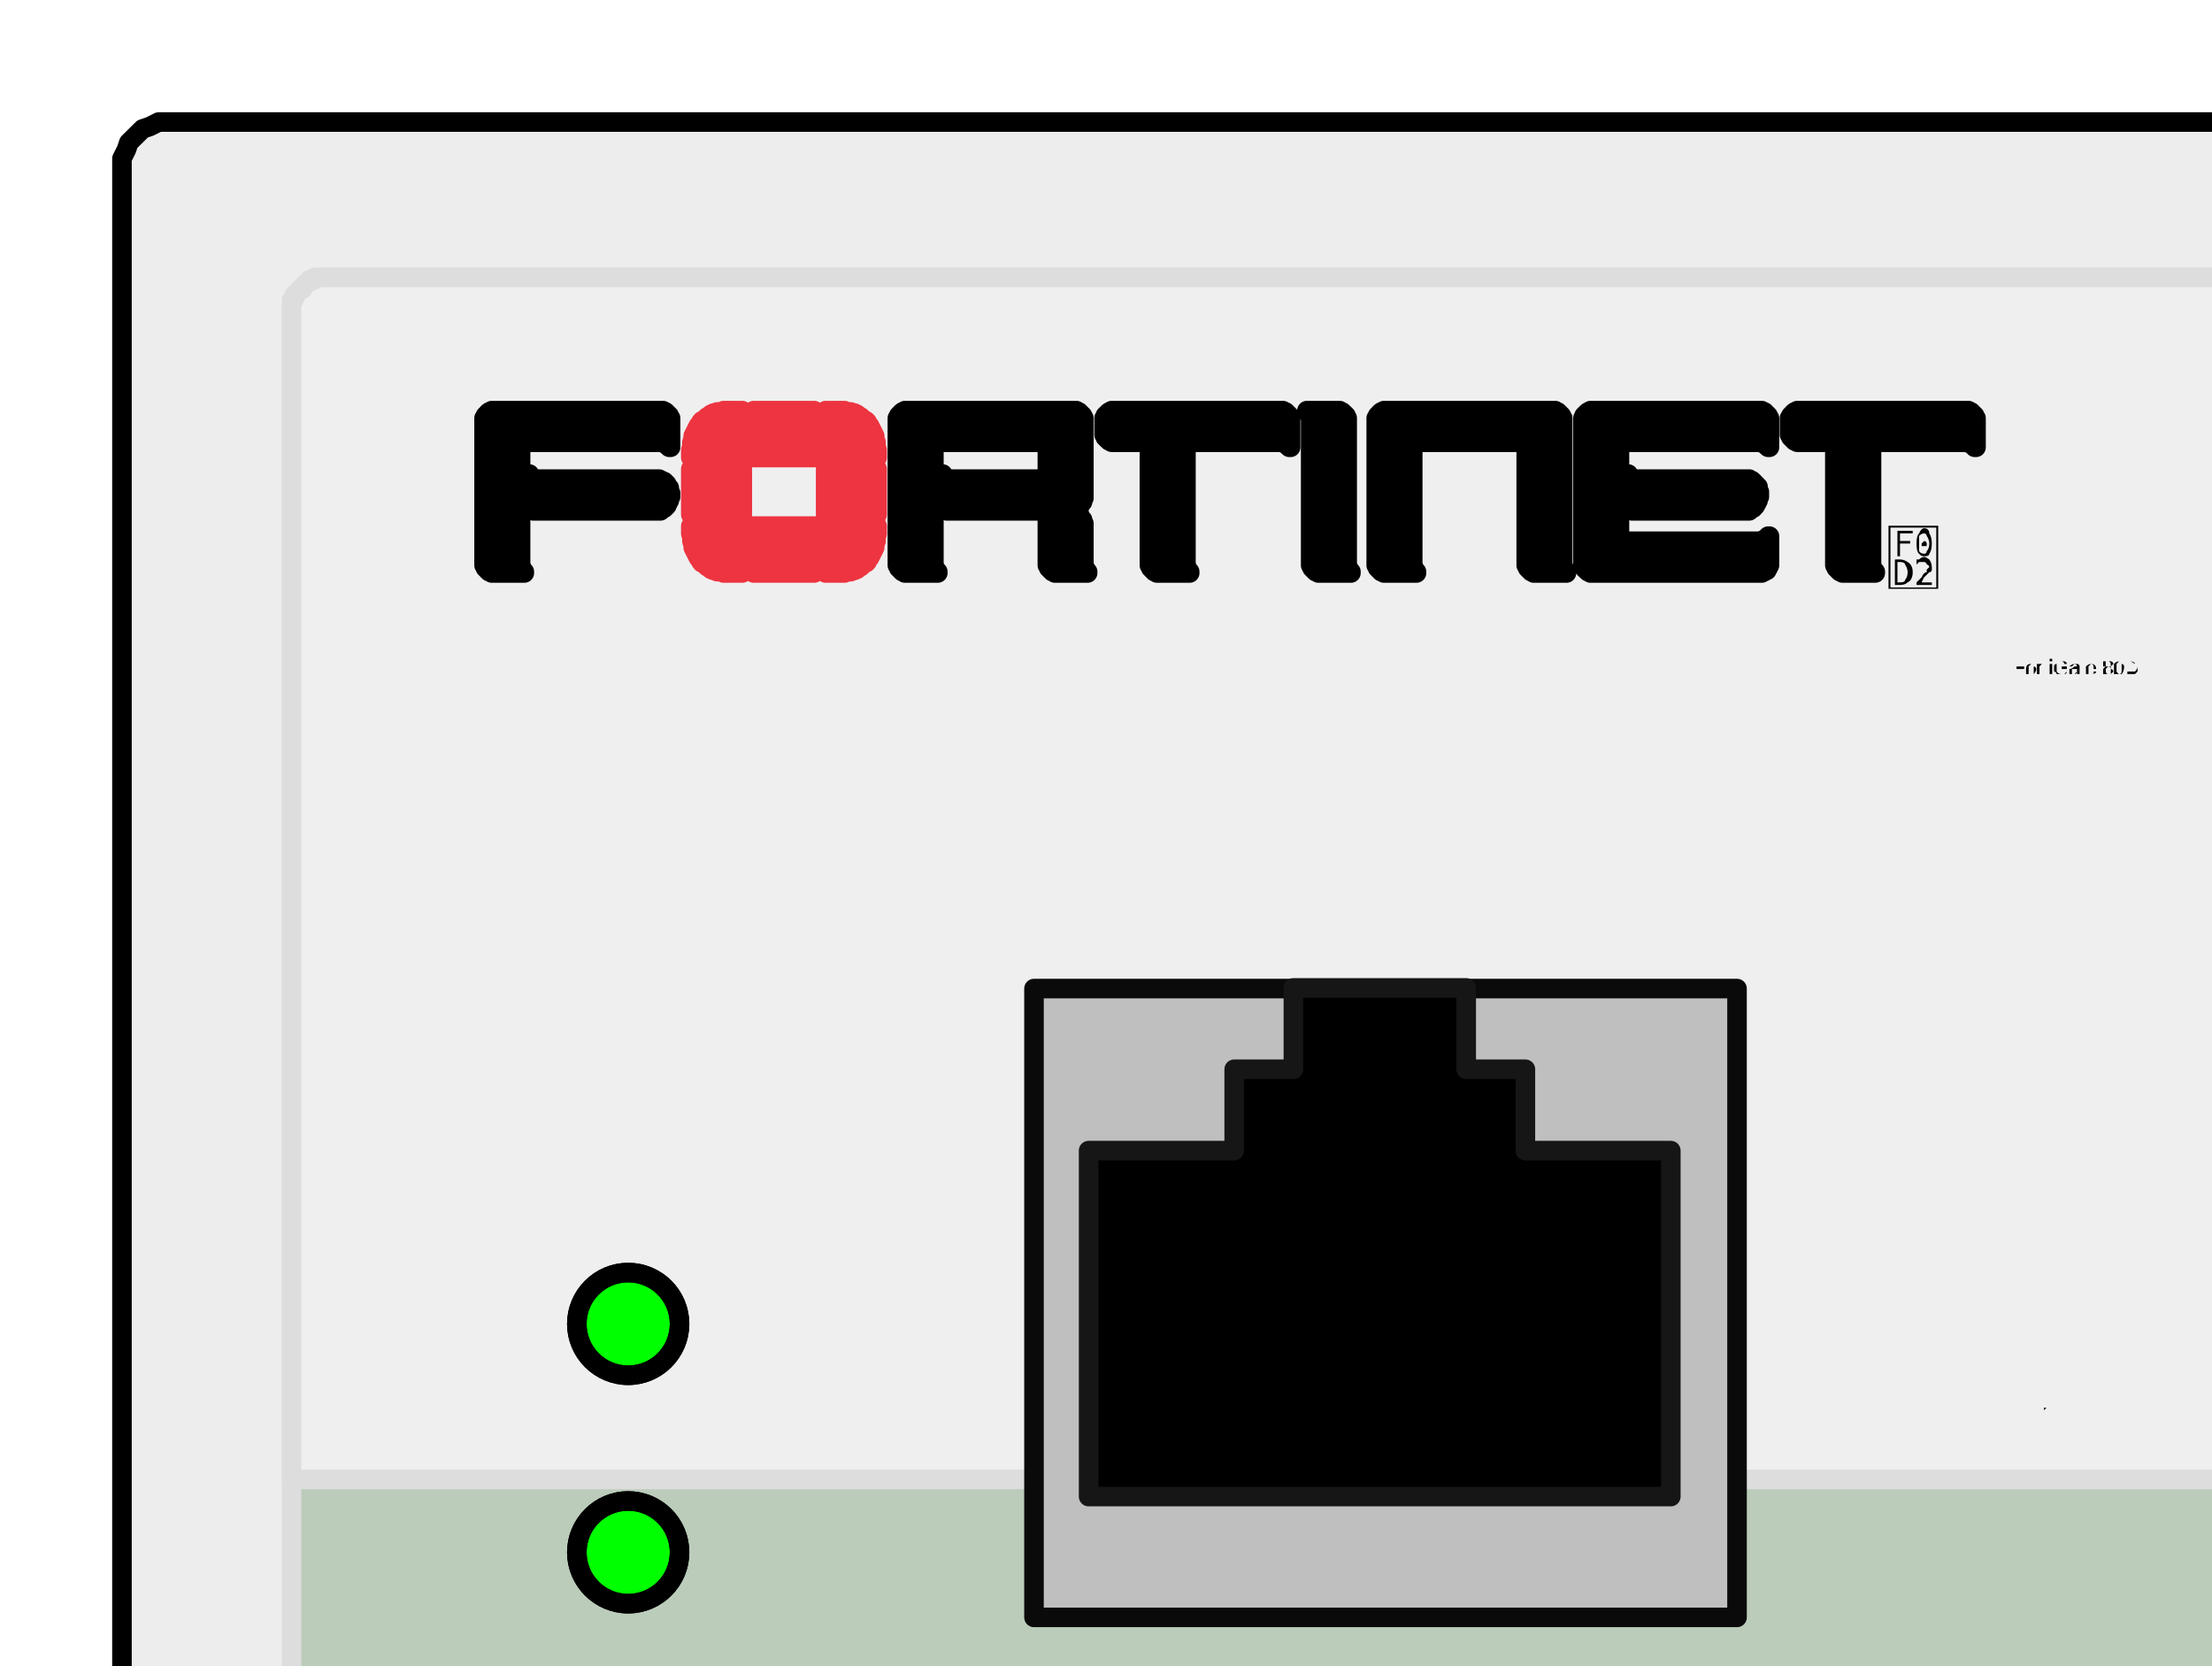
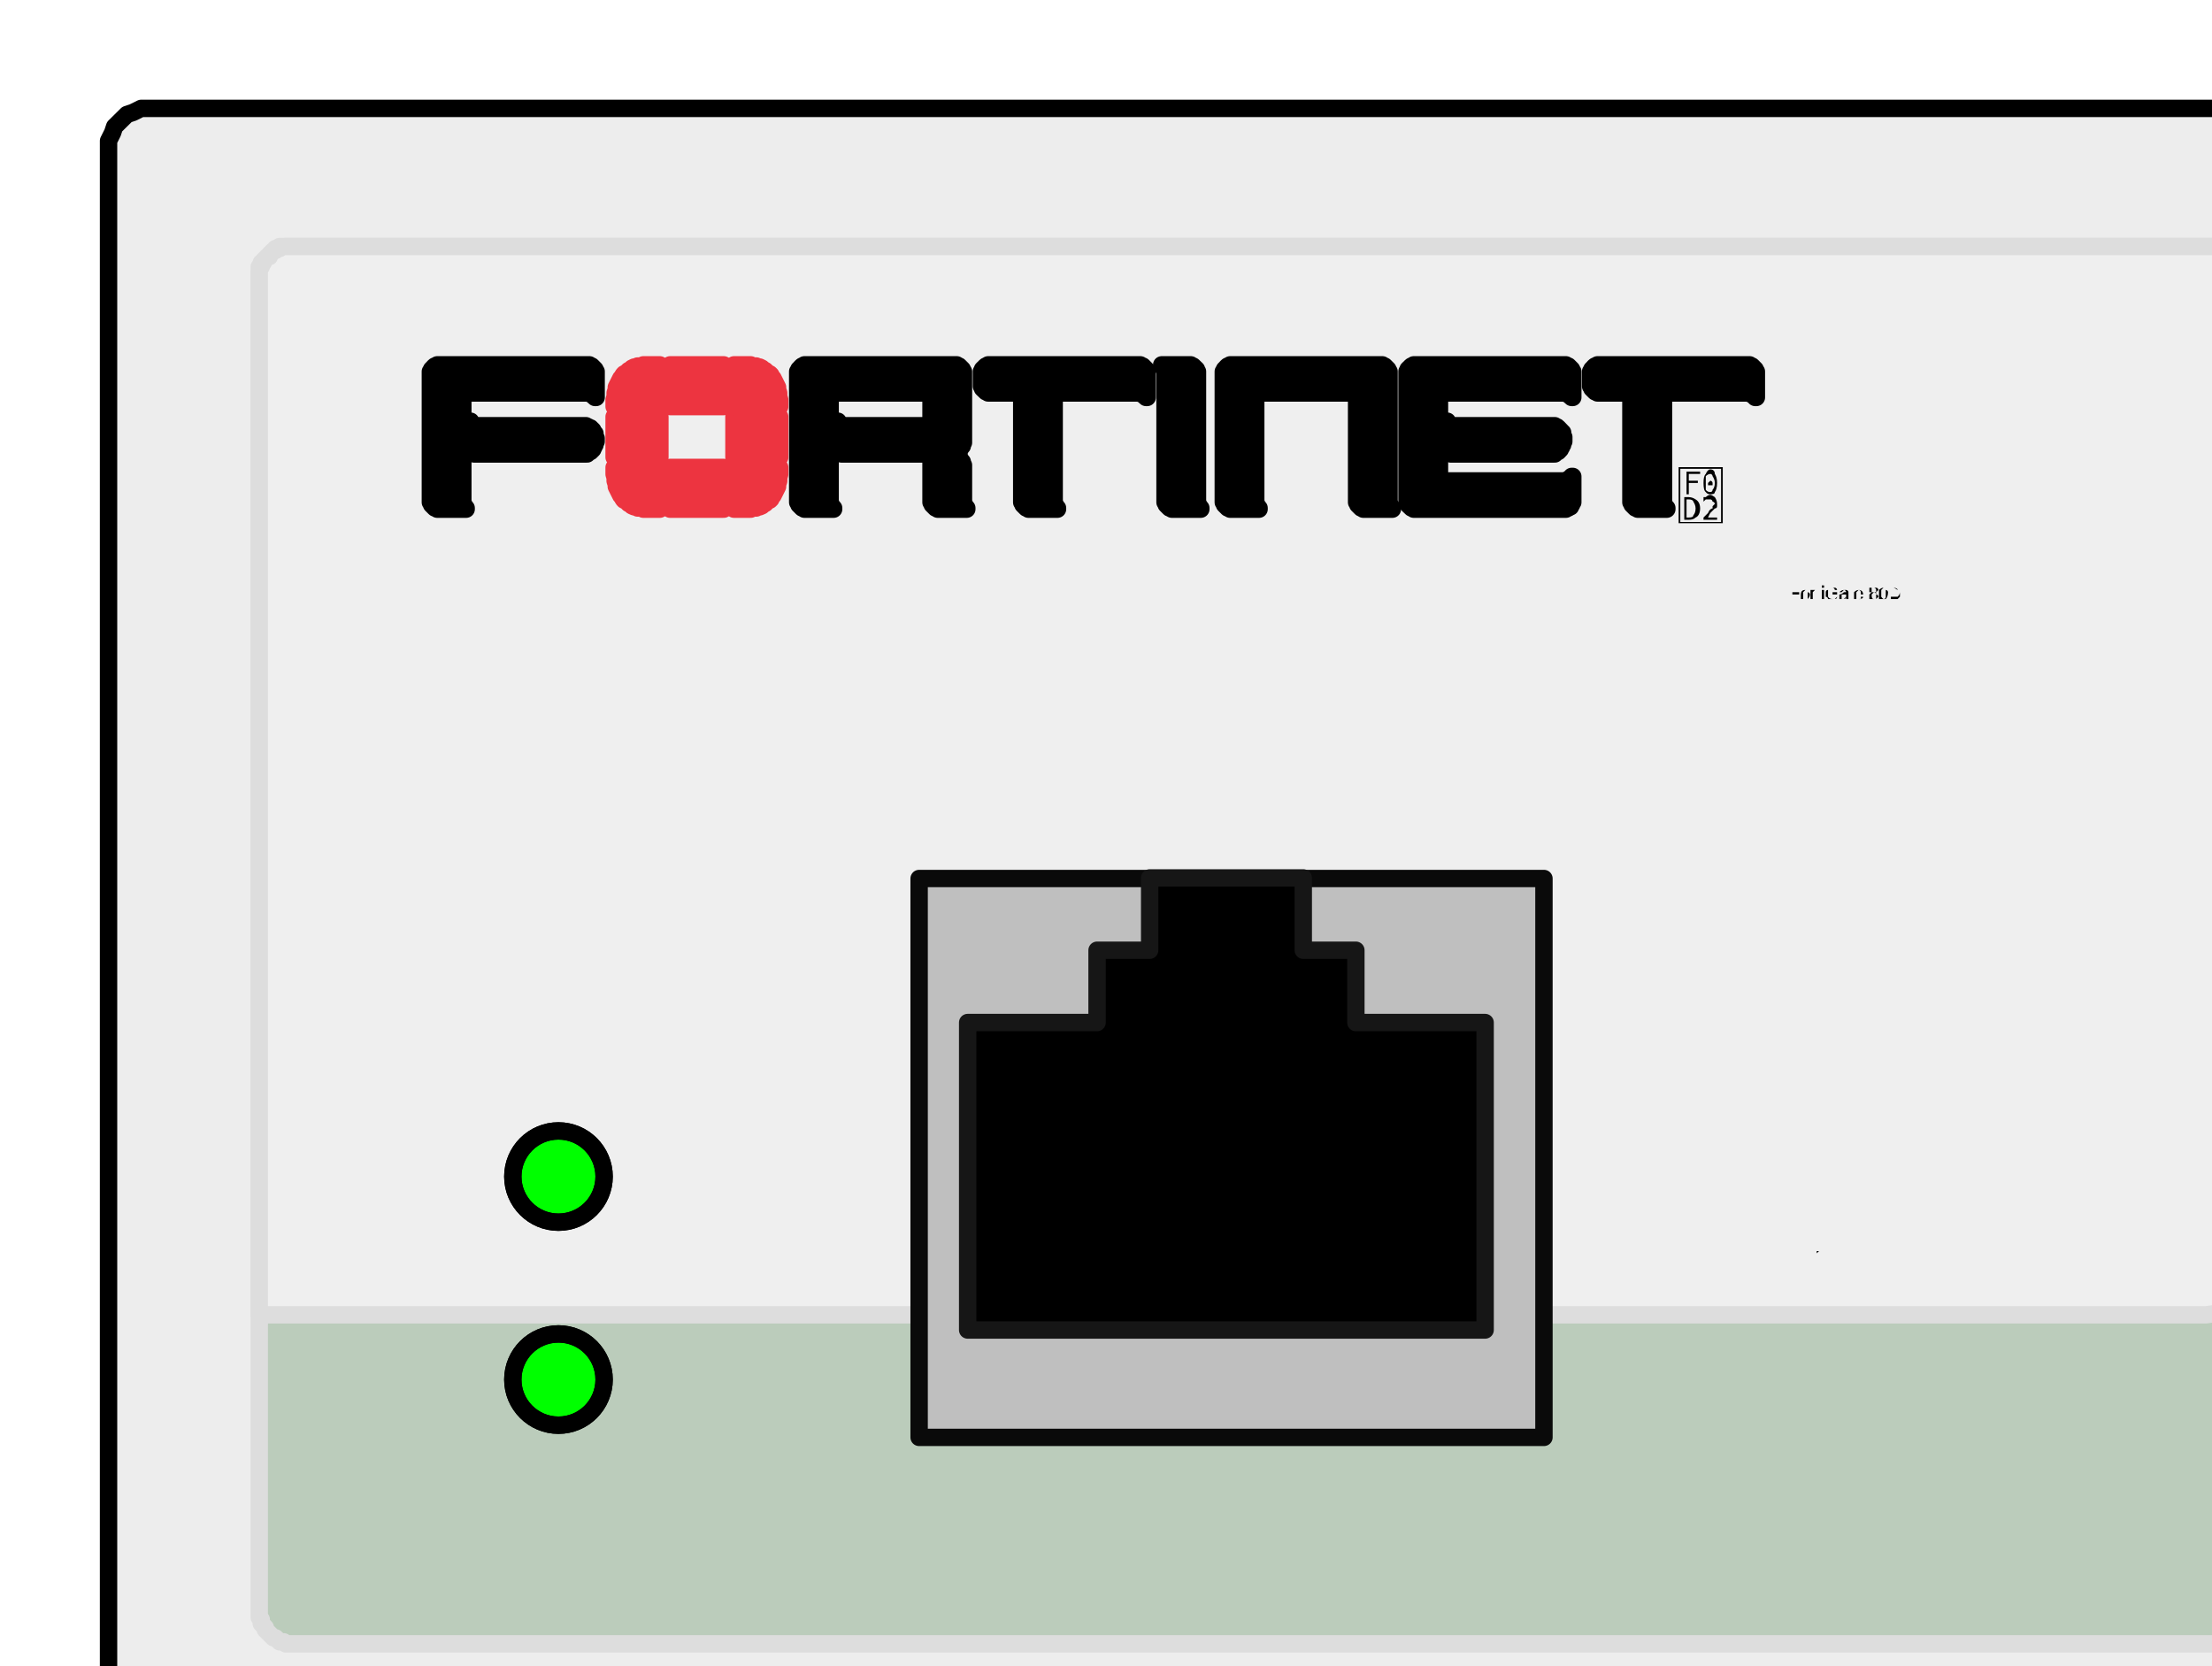
- <svg xmlns="http://www.w3.org/2000/svg" version="1.1" width="3.816" height="2.874" viewBox="0 0 61.053 45.976">
-   <g transform=" scale(4.5) ">
+ <svg xmlns="http://www.w3.org/2000/svg" version="1.1" width="3.392" height="2.554" viewBox="0 0 61.053 45.976">
+   <g transform=" scale(4) ">
    <g transform=" translate(0.72,0.72) ">
      <g transform="translate(-0, -0)">
        <path d="M 4.584,1.866 L 4.584,2.72 L 5.332,2.72 " stroke="#000000" stroke-width="0.12" stroke-linecap="round" stroke-linejoin="round" fill="none" />
        <path d="M 5.332,1.866 L 6.807,1.866 " stroke="#000000" stroke-width="0.12" stroke-linecap="round" stroke-linejoin="round" fill="none" />
        <path d="M 6.06,1.866 L 6.06,2.72 " stroke="#000000" stroke-width="0.12" stroke-linecap="round" stroke-linejoin="round" fill="none" />
        <path d="M 7.181,1.866 L 7.181,2.72 " stroke="#000000" stroke-width="0.12" stroke-linecap="round" stroke-linejoin="round" fill="none" />
        <path d="M 7.181,1.866 L 7.181,2.72 " stroke="#000000" stroke-width="0.12" stroke-linecap="round" stroke-linejoin="round" fill="none" />
        <path d="M 7.909,2.72 L 7.909,1.866 L 8.657,2.72 L 9.404,1.866 L 9.404,2.72 " stroke="#000000" stroke-width="0.12" stroke-linecap="round" stroke-linejoin="round" fill="none" />
        <path d="M 9.758,2.72 L 10.506,1.866 L 11.254,2.72 " stroke="#000000" stroke-width="0.12" stroke-linecap="round" stroke-linejoin="round" fill="none" />
        <path d="M 9.955,2.507 L 11.057,2.507 " stroke="#000000" stroke-width="0.12" stroke-linecap="round" stroke-linejoin="round" fill="none" />
        <path d="M 2.361,2.72 L 3.108,1.866 L 3.856,2.72 " stroke="#000000" stroke-width="0.12" stroke-linecap="round" stroke-linejoin="round" fill="none" />
        <path d="M 2.558,2.507 L 3.659,2.507 " stroke="#000000" stroke-width="0.12" stroke-linecap="round" stroke-linejoin="round" fill="none" />
        <path d="M 59.556,0.308 L 59.556,0.252 L 59.528,0.196 L 59.514,0.154 L 59.43,0.07 L 59.388,0.056 L 59.331,0.028 L 0.253,0.028 L 0.197,0.056 L 0.155,0.07 L 0.07,0.154 L 0.056,0.196 L 0.028,0.252 L 0.028,11.354 L 0.056,11.41 L 0.07,11.452 L 0.155,11.537 L 0.197,11.55 L 0.253,11.579 L 59.331,11.579 L 59.388,11.55 L 59.43,11.537 L 59.514,11.452 L 59.528,11.41 L 59.556,11.354 L 59.556,11.298 L 59.556,0.308 Z" stroke="#000000" stroke-width="0.12" stroke-linecap="round" stroke-linejoin="round" fill="#EDEDED" />
        <path d="M 1.293,0.981 L 1.251,0.981 L 1.237,0.995 L 1.209,0.995 L 1.18,1.023 L 1.166,1.023 L 1.11,1.079 L 1.11,1.093 L 1.082,1.121 L 1.082,1.149 L 1.068,1.163 L 1.068,10.443 L 1.082,10.457 L 1.082,10.485 L 1.11,10.513 L 1.11,10.527 L 1.166,10.583 L 1.18,10.583 L 1.209,10.611 L 1.237,10.611 L 1.251,10.625 L 58.334,10.625 L 58.348,10.611 L 58.376,10.611 L 58.404,10.583 L 58.418,10.583 L 58.474,10.527 L 58.474,10.513 L 58.502,10.485 L 58.502,10.457 L 58.517,10.443 L 58.517,1.163 L 58.502,1.149 L 58.502,1.121 L 58.474,1.093 L 58.474,1.079 L 58.418,1.023 L 58.404,1.023 L 58.376,0.995 L 58.348,0.995 L 58.334,0.981 L 1.462,0.981 L 1.293,0.981 Z" stroke="#DDDDDD" stroke-width="0.12" stroke-linecap="round" stroke-linejoin="round" fill="#BBCCBB" />
        <path d="M 14.503,8.354 L 14.91,8.299 L 15.29,8.214 L 15.627,8.102 L 15.936,7.976 L 16.231,7.822 L 16.737,7.457 L 16.962,7.247 L 17.187,7.023 L 17.398,6.785 L 17.594,6.532 L 17.805,6.28 L 18.016,6 L 18.227,5.733 L 18.451,5.439 L 18.69,5.159 L 18.943,4.864 L 19.224,4.556 L 19.52,4.261 L 19.857,3.967 L 20.208,3.673 L 20.602,3.378 L 21.037,3.098 L 21.515,2.817 L 22.035,2.537 L 22.611,2.285 L 23.23,2.033 L 23.904,1.794 L 24.649,1.57 L 25.45,1.346 L 26.321,1.163 L 27.263,0.981 L 1.209,0.981 L 1.209,0.995 L 1.18,0.995 L 1.18,1.009 L 1.166,1.009 L 1.138,1.037 L 1.138,1.051 L 1.124,1.051 L 1.096,1.079 L 1.096,1.093 L 1.082,1.093 L 1.082,1.121 L 1.068,1.121 L 1.068,8.354 L 14.46,8.354 L 14.503,8.354 Z" stroke="#DDDDDD" stroke-width="0.12" stroke-linecap="round" stroke-linejoin="round" fill="#EFEFEF" />
        <path d="M 54.792,6.7 L 54.792,8.326 L 56.928,8.326 L 56.928,6.7 L 54.792,6.7 Z" stroke="#EDEDED" stroke-width="0.12" stroke-linecap="round" stroke-linejoin="round" fill="#EFEFEF" />
        <path d="M 52.347,4.514 L 54.146,4.514 L 54.146,6.112 L 52.347,6.112 L 52.347,4.514 Z" stroke="#EDEDED" stroke-width="0.12" stroke-linecap="round" stroke-linejoin="round" fill="#EFEFEF" />
        <path d="M 57.561,6.112 L 58.517,6.112 L 58.517,4.514 L 57.561,4.514 L 57.561,6.112 Z" stroke="#EDEDED" stroke-width="0.12" stroke-linecap="round" stroke-linejoin="round" fill="#EFEFEF" />
        <path d="M 54.146,6.715 L 54.146,8.341 L 53.668,8.341 L 53.5,8.312 L 53.359,8.284 L 53.275,8.27 L 53.205,8.242 L 53.134,8.228 L 53.064,8.2 L 53.008,8.158 L 52.938,8.116 L 52.825,8.032 L 52.713,7.92 L 52.656,7.85 L 52.572,7.71 L 52.488,7.542 L 52.431,7.345 L 52.403,7.233 L 52.389,7.121 L 52.361,6.995 L 52.361,6.855 L 52.347,6.715 L 54.132,6.715 L 54.146,6.715 Z" stroke="#EDEDED" stroke-width="0.12" stroke-linecap="round" stroke-linejoin="round" fill="#EFEFEF" />
        <path d="M 54.792,2.285 L 54.792,3.911 L 56.928,3.911 L 56.928,2.285 L 54.792,2.285 Z" stroke="#EDEDED" stroke-width="0.12" stroke-linecap="round" stroke-linejoin="round" fill="#EFEFEF" />
        <path d="M 54.146,3.911 L 54.146,2.285 L 53.668,2.285 L 53.5,2.313 L 53.359,2.341 L 53.275,2.355 L 53.205,2.383 L 53.134,2.397 L 53.064,2.425 L 53.008,2.467 L 52.938,2.509 L 52.825,2.593 L 52.713,2.705 L 52.656,2.776 L 52.572,2.916 L 52.488,3.084 L 52.431,3.28 L 52.403,3.392 L 52.389,3.504 L 52.361,3.631 L 52.361,3.771 L 52.347,3.911 L 54.132,3.911 L 54.146,3.911 Z" stroke="#EDEDED" stroke-width="0.12" stroke-linecap="round" stroke-linejoin="round" fill="#EFEFEF" />
        <path d="M 57.561,6.7 L 57.561,8.326 L 58.517,8.326 L 58.517,6.7 L 57.561,6.7 Z" stroke="#EDEDED" stroke-width="0.12" stroke-linecap="round" stroke-linejoin="round" fill="#EFEFEF" />
        <path d="M 57.561,2.285 L 57.561,3.911 L 58.517,3.911 L 58.517,2.285 L 57.561,2.285 Z" stroke="#EDEDED" stroke-width="0.12" stroke-linecap="round" stroke-linejoin="round" fill="#EFEFEF" />
        <path d="M 2.311,2.794 L 2.296,2.794 L 2.288,2.786 L 2.28,2.786 L 2.257,2.763 L 2.257,2.755 L 2.249,2.747 L 2.249,1.844 L 2.257,1.837 L 2.257,1.829 L 2.265,1.821 L 2.272,1.821 L 2.272,1.813 L 2.28,1.806 L 2.288,1.806 L 2.296,1.798 L 3.347,1.798 L 3.354,1.806 L 3.362,1.806 L 3.385,1.829 L 3.385,1.837 L 3.393,1.844 L 3.393,2.023 L 3.385,2.023 L 3.385,2.016 L 3.377,2.016 L 3.377,2.008 L 3.37,2.008 L 3.37,2 L 3.354,2 L 3.354,1.992 L 2.504,1.992 L 2.504,2 L 2.489,2 L 2.489,2.008 L 2.481,2.008 L 2.481,2.023 L 2.473,2.023 L 2.473,2.763 L 2.481,2.763 L 2.481,2.778 L 2.489,2.778 L 2.489,2.786 L 2.496,2.786 L 2.496,2.794 L 2.319,2.794 L 2.311,2.794 Z" stroke="#000000" stroke-width="0.12" stroke-linecap="round" stroke-linejoin="round" fill="#000000" />
        <path d="M 3.316,2.218 L 2.55,2.218 L 2.55,2.21 L 2.535,2.21 L 2.535,2.202 L 2.527,2.202 L 2.527,2.187 L 2.52,2.187 L 2.52,2.381 L 2.527,2.381 L 2.527,2.397 L 2.535,2.397 L 2.535,2.405 L 2.55,2.405 L 2.55,2.413 L 3.331,2.413 L 3.347,2.397 L 3.354,2.397 L 3.37,2.381 L 3.37,2.374 L 3.377,2.366 L 3.377,2.358 L 3.385,2.35 L 3.385,2.335 L 3.393,2.327 L 3.393,2.304 L 3.385,2.296 L 3.385,2.272 L 3.37,2.257 L 3.37,2.249 L 3.362,2.241 L 3.354,2.241 L 3.354,2.233 L 3.347,2.233 L 3.339,2.226 L 3.331,2.226 L 3.323,2.218 L 3.316,2.218 Z" stroke="#000000" stroke-width="0.12" stroke-linecap="round" stroke-linejoin="round" fill="#000000" />
        <path d="M 5.101,2.413 L 5.086,2.413 L 5.086,2.405 L 5.07,2.405 L 5.07,2.397 L 5.062,2.397 L 5.062,2.381 L 5.055,2.381 L 5.055,2.187 L 5.062,2.187 L 5.062,2.202 L 5.07,2.202 L 5.07,2.21 L 5.086,2.21 L 5.086,2.218 L 5.704,2.218 L 5.704,1.992 L 5.039,1.992 L 5.039,2 L 5.024,2 L 5.024,2.008 L 5.016,2.008 L 5.016,2.023 L 5.008,2.023 L 5.008,2.763 L 5.016,2.763 L 5.016,2.778 L 5.024,2.778 L 5.024,2.786 L 5.032,2.786 L 5.032,2.794 L 4.83,2.794 L 4.823,2.786 L 4.815,2.786 L 4.792,2.763 L 4.792,2.755 L 4.784,2.747 L 4.784,1.844 L 4.792,1.837 L 4.792,1.829 L 4.8,1.821 L 4.807,1.821 L 4.807,1.813 L 4.815,1.806 L 4.823,1.806 L 4.83,1.798 L 5.882,1.798 L 5.889,1.806 L 5.897,1.806 L 5.92,1.829 L 5.92,1.837 L 5.928,1.844 L 5.928,2.335 L 5.92,2.342 L 5.92,2.358 L 5.913,2.358 L 5.913,2.366 L 5.905,2.374 L 5.905,2.381 L 5.897,2.381 L 5.897,2.389 L 5.889,2.389 L 5.889,2.397 L 5.882,2.397 L 5.882,2.405 L 5.874,2.405 L 5.866,2.413 L 5.874,2.42 L 5.882,2.42 L 5.882,2.428 L 5.889,2.428 L 5.889,2.436 L 5.897,2.436 L 5.897,2.444 L 5.905,2.444 L 5.905,2.451 L 5.913,2.459 L 5.913,2.467 L 5.92,2.467 L 5.92,2.483 L 5.928,2.49 L 5.928,2.763 L 5.936,2.763 L 5.936,2.778 L 5.944,2.778 L 5.944,2.786 L 5.951,2.786 L 5.951,2.794 L 5.75,2.794 L 5.742,2.786 L 5.735,2.786 L 5.712,2.763 L 5.712,2.755 L 5.704,2.747 L 5.704,2.413 L 5.109,2.413 L 5.101,2.413 Z" stroke="#000000" stroke-width="0.12" stroke-linecap="round" stroke-linejoin="round" fill="#000000" />
        <path d="M 6.33,1.992 L 6.098,1.992 L 6.09,1.984 L 6.083,1.984 L 6.059,1.961 L 6.059,1.953 L 6.052,1.946 L 6.052,1.844 L 6.059,1.837 L 6.059,1.829 L 6.067,1.821 L 6.075,1.821 L 6.075,1.813 L 6.083,1.806 L 6.09,1.806 L 6.098,1.798 L 7.149,1.798 L 7.157,1.806 L 7.165,1.806 L 7.188,1.829 L 7.188,1.837 L 7.196,1.844 L 7.196,2.023 L 7.188,2.023 L 7.188,2.016 L 7.18,2.016 L 7.18,2.008 L 7.172,2.008 L 7.172,2 L 7.157,2 L 7.157,1.992 L 6.585,1.992 L 6.585,2 L 6.569,2 L 6.569,2.008 L 6.562,2.008 L 6.562,2.023 L 6.554,2.023 L 6.554,2.763 L 6.562,2.763 L 6.562,2.778 L 6.569,2.778 L 6.569,2.786 L 6.577,2.786 L 6.577,2.794 L 6.376,2.794 L 6.369,2.786 L 6.361,2.786 L 6.338,2.763 L 6.338,2.755 L 6.33,2.747 L 6.33,2.016 L 6.33,1.992 Z" stroke="#000000" stroke-width="0.12" stroke-linecap="round" stroke-linejoin="round" fill="#000000" />
        <path d="M 7.543,2.739 L 7.543,2.763 L 7.551,2.763 L 7.551,2.778 L 7.559,2.778 L 7.559,2.786 L 7.566,2.786 L 7.566,2.794 L 7.366,2.794 L 7.358,2.786 L 7.35,2.786 L 7.327,2.763 L 7.327,2.755 L 7.319,2.747 L 7.319,1.829 L 7.311,1.829 L 7.311,1.813 L 7.304,1.813 L 7.304,1.806 L 7.296,1.806 L 7.296,1.798 L 7.497,1.798 L 7.505,1.806 L 7.512,1.806 L 7.536,1.829 L 7.536,1.837 L 7.543,1.844 L 7.543,2.732 L 7.543,2.739 Z" stroke="#000000" stroke-width="0.12" stroke-linecap="round" stroke-linejoin="round" fill="#000000" />
        <path d="M 8.641,1.992 L 7.976,1.992 L 7.976,2 L 7.961,2 L 7.961,2.008 L 7.953,2.008 L 7.953,2.023 L 7.945,2.023 L 7.945,2.763 L 7.953,2.763 L 7.953,2.778 L 7.961,2.778 L 7.961,2.786 L 7.968,2.786 L 7.968,2.794 L 7.768,2.794 L 7.76,2.786 L 7.752,2.786 L 7.729,2.763 L 7.729,2.755 L 7.721,2.747 L 7.721,1.844 L 7.729,1.837 L 7.729,1.829 L 7.737,1.821 L 7.744,1.821 L 7.744,1.813 L 7.752,1.806 L 7.76,1.806 L 7.768,1.798 L 8.819,1.798 L 8.826,1.806 L 8.834,1.806 L 8.857,1.829 L 8.857,1.837 L 8.865,1.844 L 8.865,2.763 L 8.873,2.763 L 8.873,2.778 L 8.88,2.778 L 8.88,2.786 L 8.888,2.786 L 8.888,2.794 L 8.687,2.794 L 8.68,2.786 L 8.672,2.786 L 8.649,2.763 L 8.649,2.755 L 8.641,2.747 L 8.641,2.016 L 8.641,1.992 Z" stroke="#000000" stroke-width="0.12" stroke-linecap="round" stroke-linejoin="round" fill="#000000" />
        <path d="M 10.001,2.218 L 9.29,2.218 L 9.282,2.21 L 9.275,2.21 L 9.275,2.202 L 9.267,2.202 L 9.267,2.187 L 9.259,2.187 L 9.259,2.381 L 9.267,2.381 L 9.267,2.397 L 9.275,2.397 L 9.275,2.405 L 9.282,2.405 L 9.29,2.413 L 10.009,2.413 L 10.024,2.397 L 10.032,2.397 L 10.047,2.381 L 10.047,2.374 L 10.055,2.366 L 10.055,2.358 L 10.063,2.35 L 10.063,2.335 L 10.071,2.327 L 10.071,2.296 L 10.063,2.288 L 10.063,2.265 L 10.055,2.265 L 10.055,2.257 L 10.032,2.233 L 10.024,2.233 L 10.024,2.226 L 10.017,2.226 L 10.009,2.218 L 10.001,2.218 Z" stroke="#000000" stroke-width="0.12" stroke-linecap="round" stroke-linejoin="round" fill="#000000" />
        <path d="M 10.534,1.992 L 10.303,1.992 L 10.295,1.984 L 10.287,1.984 L 10.264,1.961 L 10.264,1.953 L 10.256,1.946 L 10.256,1.844 L 10.264,1.837 L 10.264,1.829 L 10.272,1.821 L 10.279,1.821 L 10.279,1.813 L 10.287,1.806 L 10.295,1.806 L 10.303,1.798 L 11.354,1.798 L 11.361,1.806 L 11.369,1.806 L 11.392,1.829 L 11.392,1.837 L 11.4,1.844 L 11.4,2.023 L 11.392,2.023 L 11.392,2.016 L 11.385,2.016 L 11.385,2.008 L 11.377,2.008 L 11.377,2 L 11.361,2 L 11.361,1.992 L 10.79,1.992 L 10.79,2 L 10.774,2 L 10.774,2.008 L 10.766,2.008 L 10.766,2.023 L 10.759,2.023 L 10.759,2.763 L 10.766,2.763 L 10.766,2.778 L 10.774,2.778 L 10.774,2.786 L 10.782,2.786 L 10.782,2.794 L 10.581,2.794 L 10.573,2.786 L 10.565,2.786 L 10.542,2.763 L 10.542,2.755 L 10.534,2.747 L 10.534,2.016 L 10.534,1.992 Z" stroke="#000000" stroke-width="0.12" stroke-linecap="round" stroke-linejoin="round" fill="#000000" />
        <path d="M 10.078,2.599 L 10.094,2.599 L 10.094,2.591 L 10.109,2.591 L 10.109,2.584 L 10.117,2.584 L 10.117,2.576 L 10.125,2.576 L 10.125,2.568 L 10.133,2.568 L 10.133,2.747 L 10.125,2.755 L 10.125,2.763 L 10.117,2.771 L 10.117,2.778 L 10.109,2.778 L 10.102,2.786 L 10.094,2.786 L 10.086,2.794 L 9.035,2.794 L 9.027,2.786 L 9.02,2.786 L 8.996,2.763 L 8.996,2.755 L 8.989,2.747 L 8.989,1.844 L 8.996,1.837 L 8.996,1.829 L 9.004,1.821 L 9.012,1.821 L 9.012,1.813 L 9.02,1.806 L 9.027,1.806 L 9.035,1.798 L 10.086,1.798 L 10.094,1.806 L 10.102,1.806 L 10.125,1.829 L 10.125,1.837 L 10.133,1.844 L 10.133,2.023 L 10.125,2.023 L 10.125,2.016 L 10.117,2.016 L 10.117,2.008 L 10.109,2.008 L 10.109,2 L 10.094,2 L 10.094,1.992 L 9.244,1.992 L 9.244,2 L 9.228,2 L 9.228,2.008 L 9.22,2.008 L 9.22,2.023 L 9.213,2.023 L 9.213,2.599 L 10.071,2.599 L 10.078,2.599 Z" stroke="#000000" stroke-width="0.12" stroke-linecap="round" stroke-linejoin="round" fill="#000000" />
        <path d="M 3.903,2.506 L 3.903,2.794 L 4.274,2.794 L 4.274,2.506 L 3.903,2.506 Z" stroke="#ED3440" stroke-width="0.12" stroke-linecap="round" stroke-linejoin="round" fill="#ED3440" />
        <path d="M 3.517,2.156 L 3.833,2.156 L 3.833,2.436 L 3.517,2.436 L 3.517,2.156 Z" stroke="#ED3440" stroke-width="0.12" stroke-linecap="round" stroke-linejoin="round" fill="#ED3440" />
        <path d="M 4.344,2.506 L 4.344,2.794 L 4.46,2.794 L 4.467,2.786 L 4.498,2.786 L 4.506,2.778 L 4.521,2.778 L 4.537,2.771 L 4.545,2.763 L 4.56,2.755 L 4.575,2.739 L 4.591,2.732 L 4.599,2.724 L 4.606,2.708 L 4.614,2.7 L 4.645,2.638 L 4.645,2.623 L 4.653,2.599 L 4.653,2.576 L 4.66,2.553 L 4.66,2.506 L 4.351,2.506 L 4.344,2.506 Z" stroke="#ED3440" stroke-width="0.12" stroke-linecap="round" stroke-linejoin="round" fill="#ED3440" />
        <path d="M 4.344,2.156 L 4.66,2.156 L 4.66,2.436 L 4.344,2.436 L 4.344,2.156 Z" stroke="#ED3440" stroke-width="0.12" stroke-linecap="round" stroke-linejoin="round" fill="#ED3440" />
        <path d="M 3.833,2.506 L 3.833,2.794 L 3.718,2.794 L 3.71,2.786 L 3.679,2.786 L 3.671,2.778 L 3.656,2.778 L 3.64,2.771 L 3.633,2.763 L 3.617,2.755 L 3.602,2.739 L 3.586,2.732 L 3.579,2.724 L 3.571,2.708 L 3.563,2.7 L 3.532,2.638 L 3.532,2.623 L 3.524,2.599 L 3.524,2.576 L 3.517,2.553 L 3.517,2.506 L 3.826,2.506 L 3.833,2.506 Z" stroke="#ED3440" stroke-width="0.12" stroke-linecap="round" stroke-linejoin="round" fill="#ED3440" />
        <path d="M 3.903,1.798 L 3.903,2.086 L 4.274,2.086 L 4.274,1.798 L 3.903,1.798 Z" stroke="#ED3440" stroke-width="0.12" stroke-linecap="round" stroke-linejoin="round" fill="#ED3440" />
        <path d="M 4.344,2.086 L 4.344,1.798 L 4.46,1.798 L 4.467,1.806 L 4.498,1.806 L 4.506,1.813 L 4.521,1.813 L 4.537,1.821 L 4.545,1.829 L 4.56,1.837 L 4.575,1.852 L 4.591,1.86 L 4.599,1.868 L 4.606,1.883 L 4.614,1.891 L 4.645,1.953 L 4.645,1.969 L 4.653,1.992 L 4.653,2.016 L 4.66,2.039 L 4.66,2.086 L 4.351,2.086 L 4.344,2.086 Z" stroke="#ED3440" stroke-width="0.12" stroke-linecap="round" stroke-linejoin="round" fill="#ED3440" />
        <path d="M 3.833,2.086 L 3.833,1.798 L 3.718,1.798 L 3.71,1.806 L 3.679,1.806 L 3.671,1.813 L 3.656,1.813 L 3.64,1.821 L 3.633,1.829 L 3.617,1.837 L 3.602,1.852 L 3.586,1.86 L 3.579,1.868 L 3.571,1.883 L 3.563,1.891 L 3.532,1.953 L 3.532,1.969 L 3.524,1.992 L 3.524,2.016 L 3.517,2.039 L 3.517,2.086 L 3.826,2.086 L 3.833,2.086 Z" stroke="#ED3440" stroke-width="0.12" stroke-linecap="round" stroke-linejoin="round" fill="#ED3440" />
        <text font-family="Symbol" fill="#000000" style="white-space:pre;" text-anchor="start" x="10.853" y="2.855" font-size="0.482"></text>
        <text font-family="Arial" fill="#000000" style="white-space:pre;" font-weight="400" text-anchor="start" x="11.633" y="3.416" font-size="0.122">FortiGate 80D</text>
        <ellipse cx="3.133" cy="7.4" rx="0.315" ry="0.315" fill="#00FF00" stroke="#000000" stroke-width="0.12" stroke-linecap="round" stroke-linejoin="round" />
        <ellipse cx="3.133" cy="7.4" rx="0.315" ry="0.315" fill="none" stroke="#000000" stroke-width="0.12" stroke-linecap="round" stroke-linejoin="round" />
        <ellipse cx="3.133" cy="8.801" rx="0.315" ry="0.315" fill="#00FF00" stroke="#000000" stroke-width="0.12" stroke-linecap="round" stroke-linejoin="round" />
        <ellipse cx="3.133" cy="8.801" rx="0.315" ry="0.315" fill="none" stroke="#000000" stroke-width="0.12" stroke-linecap="round" stroke-linejoin="round" />
        <text font-family="Arial" fill="#000000" style="white-space:pre;" font-weight="400" text-anchor="start" x="5.763" y="12.357" font-size="0.173">CONSOLE</text>
        <text font-family="Arial" fill="#000000" style="white-space:pre;" font-weight="400" text-anchor="start" x="10.282" y="12.357" font-size="0.173">USB</text>
        <text font-family="Arial" fill="#000000" style="white-space:pre;" font-weight="400" text-anchor="start" x="5.07" y="12.121" font-size="0.173">HDD</text>
        <text font-family="Arial" fill="#000000" style="white-space:pre;" font-weight="400" text-anchor="start" x="5.07" y="11.728" font-size="0.173">PWR</text>
        <path d="M 9.934,5.343 L 5.622,5.343 L 5.622,9.2 L 9.934,9.2 L 9.934,5.343 Z" stroke="#0A0A0A" stroke-width="0.12" stroke-linecap="round" stroke-linejoin="round" fill="#BFBFBF" />
        <text font-family="Arial" fill="#000000" style="white-space:pre;" font-weight="400" text-anchor="start" x="11.799" y="7.976" font-size="0.1">1</text>
        <path d="M 36.37,5.343 L 32.058,5.343 L 32.058,9.2 L 36.37,9.2 L 36.37,5.343 Z" stroke="#0A0A0A" stroke-width="0.12" stroke-linecap="round" stroke-linejoin="round" fill="#EFEFEF" />
        <text font-family="Arial" fill="#000000" style="white-space:pre;" font-weight="400" text-anchor="start" x="39.19" y="7.976" font-size="0.1">2</text>
        <path d="M 42.274,5.343 L 37.962,5.343 L 37.962,9.2 L 42.274,9.2 L 42.274,5.343 Z" stroke="#0A0A0A" stroke-width="0.12" stroke-linecap="round" stroke-linejoin="round" fill="#EFEFEF" />
        <text font-family="Arial" fill="#000000" style="white-space:pre;" font-weight="400" text-anchor="start" x="46.058" y="7.976" font-size="0.1">3</text>
        <path d="M 48.232,5.343 L 43.92,5.343 L 43.92,9.2 L 48.232,9.2 L 48.232,5.343 Z" stroke="#0A0A0A" stroke-width="0.12" stroke-linecap="round" stroke-linejoin="round" fill="#EFEFEF" />
        <text font-family="Arial" fill="#000000" style="white-space:pre;" font-weight="400" text-anchor="start" x="52.972" y="7.976" font-size="0.1">4</text>
        <path d="M 54.136,5.343 L 49.824,5.343 L 49.824,9.2 L 54.136,9.2 L 54.136,5.343 Z" stroke="#0A0A0A" stroke-width="0.12" stroke-linecap="round" stroke-linejoin="round" fill="#EFEFEF" />
        <path d="M 5.957,8.459 L 5.957,6.337 L 6.85,6.337 L 6.85,5.838 L 7.213,5.838 L 7.213,5.339 L 8.273,5.339 L 8.273,5.838 L 8.636,5.838 L 8.636,6.337 L 9.528,6.337 L 9.528,8.459 L 5.957,8.459 Z" stroke="#161616" stroke-width="0.12" stroke-linecap="round" stroke-linejoin="round" fill="#000000" />
        <path d="M 21.669,5.172 L 21.634,5.172 L 21.634,5.184 L 21.61,5.184 L 21.598,5.196 L 21.587,5.196 L 21.587,5.207 L 21.575,5.207 L 21.575,5.219 L 21.563,5.219 L 21.563,5.23 L 21.551,5.242 L 21.551,5.265 L 21.54,5.265 L 21.54,6.404 L 21.551,6.404 L 21.551,6.428 L 21.563,6.439 L 21.563,6.451 L 21.575,6.451 L 21.575,6.462 L 21.587,6.462 L 21.587,6.474 L 21.598,6.474 L 21.61,6.486 L 21.634,6.486 L 21.634,6.497 L 24.571,6.497 L 24.571,6.486 L 24.595,6.486 L 24.607,6.474 L 24.618,6.474 L 24.618,6.462 L 24.63,6.462 L 24.63,6.451 L 24.642,6.451 L 24.642,6.439 L 24.654,6.428 L 24.654,6.404 L 24.665,6.404 L 24.665,5.265 L 24.654,5.265 L 24.654,5.242 L 24.642,5.23 L 24.642,5.219 L 24.63,5.219 L 24.63,5.207 L 24.618,5.207 L 24.618,5.196 L 24.607,5.196 L 24.595,5.184 L 24.571,5.184 L 24.571,5.172 L 21.68,5.172 L 21.669,5.172 Z" stroke="#000000" stroke-width="0.12" stroke-linecap="round" stroke-linejoin="round" fill="#BFBFBF" />
        <path d="M 21.716,5.277 L 21.68,5.277 L 21.68,5.288 L 21.669,5.288 L 21.669,5.3 L 21.657,5.3 L 21.657,5.312 L 21.645,5.312 L 21.645,6.358 L 21.657,6.369 L 21.657,6.381 L 21.669,6.381 L 21.669,6.393 L 21.68,6.393 L 21.692,6.404 L 24.524,6.404 L 24.524,6.393 L 24.536,6.393 L 24.536,6.381 L 24.548,6.381 L 24.548,6.369 L 24.559,6.358 L 24.559,5.312 L 24.548,5.312 L 24.548,5.3 L 24.536,5.288 L 24.524,5.288 L 24.524,5.277 L 21.727,5.277 L 21.716,5.277 Z" stroke="#333333" stroke-width="0.12" stroke-linecap="round" stroke-linejoin="round" fill="#000000" />
        <path d="M 22.339,5.858 L 22.08,5.858 L 22.08,5.8 L 22.339,5.8 L 22.339,5.858 Z" stroke="#000000" stroke-width="0.12" stroke-linecap="round" stroke-linejoin="round" fill="#E2E2CC" />
        <path d="M 22.926,5.858 L 22.668,5.858 L 22.668,5.8 L 22.926,5.8 L 22.926,5.858 Z" stroke="#000000" stroke-width="0.12" stroke-linecap="round" stroke-linejoin="round" fill="#E2E2CC" />
        <path d="M 23.502,5.858 L 23.243,5.858 L 23.243,5.8 L 23.502,5.8 L 23.502,5.858 Z" stroke="#000000" stroke-width="0.12" stroke-linecap="round" stroke-linejoin="round" fill="#E2E2CC" />
        <path d="M 24.101,5.858 L 23.843,5.858 L 23.843,5.8 L 24.101,5.8 L 24.101,5.858 Z" stroke="#000000" stroke-width="0.12" stroke-linecap="round" stroke-linejoin="round" fill="#E2E2CC" />
        <path d="M 24.383,5.498 L 24.383,5.474 L 24.372,5.451 L 24.348,5.44 L 21.857,5.44 L 21.833,5.451 L 21.822,5.474 L 21.822,5.765 L 21.833,5.788 L 21.857,5.8 L 24.348,5.8 L 24.372,5.788 L 24.383,5.765 L 24.383,5.742 L 24.383,5.498 Z" stroke="#000000" stroke-width="0.12" stroke-linecap="round" stroke-linejoin="round" fill="#7F7F7F" />
        <path d="M 24.289,5.614 L 24.277,5.567 L 24.23,5.521 L 24.183,5.509 L 22.021,5.509 L 21.974,5.521 L 21.927,5.567 L 21.916,5.614 L 21.927,5.66 L 21.974,5.707 L 22.021,5.718 L 24.183,5.718 L 24.23,5.707 L 24.277,5.66 L 24.289,5.614 Z" stroke="#999999" stroke-width="0.12" stroke-linecap="round" stroke-linejoin="round" fill="#999999" />
        <path d="M 21.669,7.195 L 21.634,7.195 L 21.634,7.206 L 21.61,7.206 L 21.598,7.218 L 21.587,7.218 L 21.587,7.229 L 21.575,7.229 L 21.575,7.241 L 21.563,7.241 L 21.563,7.253 L 21.551,7.264 L 21.551,7.288 L 21.54,7.288 L 21.54,8.427 L 21.551,8.427 L 21.551,8.45 L 21.563,8.462 L 21.563,8.473 L 21.575,8.473 L 21.575,8.485 L 21.587,8.485 L 21.587,8.496 L 21.598,8.496 L 21.61,8.508 L 21.634,8.508 L 21.634,8.52 L 24.571,8.52 L 24.571,8.508 L 24.595,8.508 L 24.607,8.496 L 24.618,8.496 L 24.618,8.485 L 24.63,8.485 L 24.63,8.473 L 24.642,8.473 L 24.642,8.462 L 24.654,8.45 L 24.654,8.427 L 24.665,8.427 L 24.665,7.288 L 24.654,7.288 L 24.654,7.264 L 24.642,7.253 L 24.642,7.241 L 24.63,7.241 L 24.63,7.229 L 24.618,7.229 L 24.618,7.218 L 24.607,7.218 L 24.595,7.206 L 24.571,7.206 L 24.571,7.195 L 21.68,7.195 L 21.669,7.195 Z" stroke="#000000" stroke-width="0.12" stroke-linecap="round" stroke-linejoin="round" fill="#BFBFBF" />
        <path d="M 21.716,7.299 L 21.68,7.299 L 21.68,7.311 L 21.669,7.311 L 21.669,7.322 L 21.657,7.322 L 21.657,7.334 L 21.645,7.334 L 21.645,8.38 L 21.657,8.392 L 21.657,8.403 L 21.669,8.403 L 21.669,8.415 L 21.68,8.415 L 21.692,8.427 L 24.524,8.427 L 24.524,8.415 L 24.536,8.415 L 24.536,8.403 L 24.548,8.403 L 24.548,8.392 L 24.559,8.38 L 24.559,7.334 L 24.548,7.334 L 24.548,7.322 L 24.536,7.311 L 24.524,7.311 L 24.524,7.299 L 21.727,7.299 L 21.716,7.299 Z" stroke="#333333" stroke-width="0.12" stroke-linecap="round" stroke-linejoin="round" fill="#000000" />
        <path d="M 22.339,7.88 L 22.08,7.88 L 22.08,7.822 L 22.339,7.822 L 22.339,7.88 Z" stroke="#000000" stroke-width="0.12" stroke-linecap="round" stroke-linejoin="round" fill="#E2E2CC" />
        <path d="M 22.926,7.88 L 22.668,7.88 L 22.668,7.822 L 22.926,7.822 L 22.926,7.88 Z" stroke="#000000" stroke-width="0.12" stroke-linecap="round" stroke-linejoin="round" fill="#E2E2CC" />
        <path d="M 23.502,7.88 L 23.243,7.88 L 23.243,7.822 L 23.502,7.822 L 23.502,7.88 Z" stroke="#000000" stroke-width="0.12" stroke-linecap="round" stroke-linejoin="round" fill="#E2E2CC" />
        <path d="M 24.101,7.88 L 23.843,7.88 L 23.843,7.822 L 24.101,7.822 L 24.101,7.88 Z" stroke="#000000" stroke-width="0.12" stroke-linecap="round" stroke-linejoin="round" fill="#E2E2CC" />
        <path d="M 24.383,7.52 L 24.383,7.497 L 24.372,7.474 L 24.348,7.462 L 21.857,7.462 L 21.833,7.474 L 21.822,7.497 L 21.822,7.787 L 21.833,7.811 L 21.857,7.822 L 24.348,7.822 L 24.372,7.811 L 24.383,7.787 L 24.383,7.764 L 24.383,7.52 Z" stroke="#000000" stroke-width="0.12" stroke-linecap="round" stroke-linejoin="round" fill="#7F7F7F" />
        <path d="M 24.289,7.636 L 24.277,7.59 L 24.23,7.543 L 24.183,7.532 L 22.021,7.532 L 21.974,7.543 L 21.927,7.59 L 21.916,7.636 L 21.927,7.683 L 21.974,7.729 L 22.021,7.741 L 24.183,7.741 L 24.23,7.729 L 24.277,7.683 L 24.289,7.636 Z" stroke="#999999" stroke-width="0.12" stroke-linecap="round" stroke-linejoin="round" fill="#999999" />
        <path d="M 33.574,5.505 L 33.574,5.658 L 33.349,5.658 L 33.349,6.088 L 32.407,6.088 L 32.407,6.129 L 32.112,6.129 L 32.112,5.658 L 32.168,5.658 L 32.168,6.088 L 32.407,6.088 L 32.407,7.045 L 32.506,7.045 L 32.506,7.544 L 32.407,7.544 L 32.407,8.626 L 36.007,8.626 L 36.007,7.544 L 35.908,7.544 L 35.908,7.045 L 36.007,7.045 L 36.007,6.088 L 36.246,6.088 L 36.246,5.658 L 36.302,5.658 L 36.302,6.129 L 36.007,6.129 L 36.007,6.088 L 35.065,6.088 L 35.065,5.658 L 34.84,5.658 L 34.84,5.505 L 33.574,5.505 Z" stroke="#000000" stroke-width="0.12" stroke-linecap="round" stroke-linejoin="round" fill="#000000" />
        <path d="M 33.349,5.672 L 32.168,5.672 L 32.168,6.102 L 33.349,6.102 L 33.349,5.672 Z" stroke="#494949" stroke-width="0.12" stroke-linecap="round" stroke-linejoin="round" fill="#000000" />
        <path d="M 36.246,5.672 L 35.065,5.672 L 35.065,6.102 L 36.246,6.102 L 36.246,5.672 Z" stroke="#494949" stroke-width="0.12" stroke-linecap="round" stroke-linejoin="round" fill="#000000" />
        <path d="M 39.479,5.505 L 39.479,5.658 L 39.254,5.658 L 39.254,6.088 L 38.312,6.088 L 38.312,6.129 L 38.017,6.129 L 38.017,5.658 L 38.073,5.658 L 38.073,6.088 L 38.312,6.088 L 38.312,7.045 L 38.411,7.045 L 38.411,7.544 L 38.312,7.544 L 38.312,8.626 L 41.912,8.626 L 41.912,7.544 L 41.813,7.544 L 41.813,7.045 L 41.912,7.045 L 41.912,6.088 L 42.151,6.088 L 42.151,5.658 L 42.207,5.658 L 42.207,6.129 L 41.912,6.129 L 41.912,6.088 L 40.97,6.088 L 40.97,5.658 L 40.745,5.658 L 40.745,5.505 L 39.479,5.505 Z" stroke="#000000" stroke-width="0.12" stroke-linecap="round" stroke-linejoin="round" fill="#000000" />
        <path d="M 39.254,5.672 L 38.073,5.672 L 38.073,6.102 L 39.254,6.102 L 39.254,5.672 Z" stroke="#494949" stroke-width="0.12" stroke-linecap="round" stroke-linejoin="round" fill="#000000" />
        <path d="M 42.151,5.672 L 40.97,5.672 L 40.97,6.102 L 42.151,6.102 L 42.151,5.672 Z" stroke="#494949" stroke-width="0.12" stroke-linecap="round" stroke-linejoin="round" fill="#000000" />
        <path d="M 45.441,5.505 L 45.441,5.658 L 45.216,5.658 L 45.216,6.088 L 44.274,6.088 L 44.274,6.129 L 43.978,6.129 L 43.978,5.658 L 44.035,5.658 L 44.035,6.088 L 44.274,6.088 L 44.274,7.045 L 44.372,7.045 L 44.372,7.544 L 44.274,7.544 L 44.274,8.626 L 47.873,8.626 L 47.873,7.544 L 47.774,7.544 L 47.774,7.045 L 47.873,7.045 L 47.873,6.088 L 48.112,6.088 L 48.112,5.658 L 48.168,5.658 L 48.168,6.129 L 47.873,6.129 L 47.873,6.088 L 46.931,6.088 L 46.931,5.658 L 46.706,5.658 L 46.706,5.505 L 45.441,5.505 Z" stroke="#000000" stroke-width="0.12" stroke-linecap="round" stroke-linejoin="round" fill="#000000" />
        <path d="M 45.216,5.672 L 44.035,5.672 L 44.035,6.102 L 45.216,6.102 L 45.216,5.672 Z" stroke="#494949" stroke-width="0.12" stroke-linecap="round" stroke-linejoin="round" fill="#000000" />
        <path d="M 48.112,5.672 L 46.931,5.672 L 46.931,6.102 L 48.112,6.102 L 48.112,5.672 Z" stroke="#494949" stroke-width="0.12" stroke-linecap="round" stroke-linejoin="round" fill="#000000" />
        <path d="M 51.346,5.505 L 51.346,5.658 L 51.121,5.658 L 51.121,6.088 L 50.179,6.088 L 50.179,6.129 L 49.883,6.129 L 49.883,5.658 L 49.94,5.658 L 49.94,6.088 L 50.179,6.088 L 50.179,7.045 L 50.277,7.045 L 50.277,7.544 L 50.179,7.544 L 50.179,8.626 L 53.778,8.626 L 53.778,7.544 L 53.679,7.544 L 53.679,7.045 L 53.778,7.045 L 53.778,6.088 L 54.017,6.088 L 54.017,5.658 L 54.073,5.658 L 54.073,6.129 L 53.778,6.129 L 53.778,6.088 L 52.836,6.088 L 52.836,5.658 L 52.611,5.658 L 52.611,5.505 L 51.346,5.505 Z" stroke="#000000" stroke-width="0.12" stroke-linecap="round" stroke-linejoin="round" fill="#000000" />
        <path d="M 51.121,5.672 L 49.94,5.672 L 49.94,6.102 L 51.121,6.102 L 51.121,5.672 Z" stroke="#494949" stroke-width="0.12" stroke-linecap="round" stroke-linejoin="round" fill="#000000" />
        <path d="M 54.017,5.672 L 52.836,5.672 L 52.836,6.102 L 54.017,6.102 L 54.017,5.672 Z" stroke="#494949" stroke-width="0.12" stroke-linecap="round" stroke-linejoin="round" fill="#000000" />
        <path d="M 33.099,5.733 L 32.338,5.733 L 32.338,6.044 L 33.099,6.044 L 33.099,5.733 Z" stroke="#000000" stroke-width="0.12" stroke-linecap="round" stroke-linejoin="round" fill="#FFFF00" />
        <path d="M 36.031,5.733 L 35.271,5.733 L 35.271,6.044 L 36.031,6.044 L 36.031,5.733 Z" stroke="#000000" stroke-width="0.12" stroke-linecap="round" stroke-linejoin="round" fill="#83FF00" />
        <path d="M 39.004,5.733 L 38.244,5.733 L 38.244,6.044 L 39.004,6.044 L 39.004,5.733 Z" stroke="#000000" stroke-width="0.12" stroke-linecap="round" stroke-linejoin="round" fill="#FFFF00" />
        <path d="M 41.937,5.733 L 41.176,5.733 L 41.176,6.044 L 41.937,6.044 L 41.937,5.733 Z" stroke="#000000" stroke-width="0.12" stroke-linecap="round" stroke-linejoin="round" fill="#83FF00" />
        <path d="M 44.964,5.733 L 44.204,5.733 L 44.204,6.044 L 44.964,6.044 L 44.964,5.733 Z" stroke="#000000" stroke-width="0.12" stroke-linecap="round" stroke-linejoin="round" fill="#FFFF00" />
        <path d="M 47.896,5.733 L 47.136,5.733 L 47.136,6.044 L 47.896,6.044 L 47.896,5.733 Z" stroke="#000000" stroke-width="0.12" stroke-linecap="round" stroke-linejoin="round" fill="#83FF00" />
        <path d="M 50.87,5.733 L 50.109,5.733 L 50.109,6.044 L 50.87,6.044 L 50.87,5.733 Z" stroke="#000000" stroke-width="0.12" stroke-linecap="round" stroke-linejoin="round" fill="#FFFF00" />
        <path d="M 53.802,5.733 L 53.042,5.733 L 53.042,6.044 L 53.802,6.044 L 53.802,5.733 Z" stroke="#000000" stroke-width="0.12" stroke-linecap="round" stroke-linejoin="round" fill="#83FF00" />
      </g>
    </g>
  </g>
</svg>
